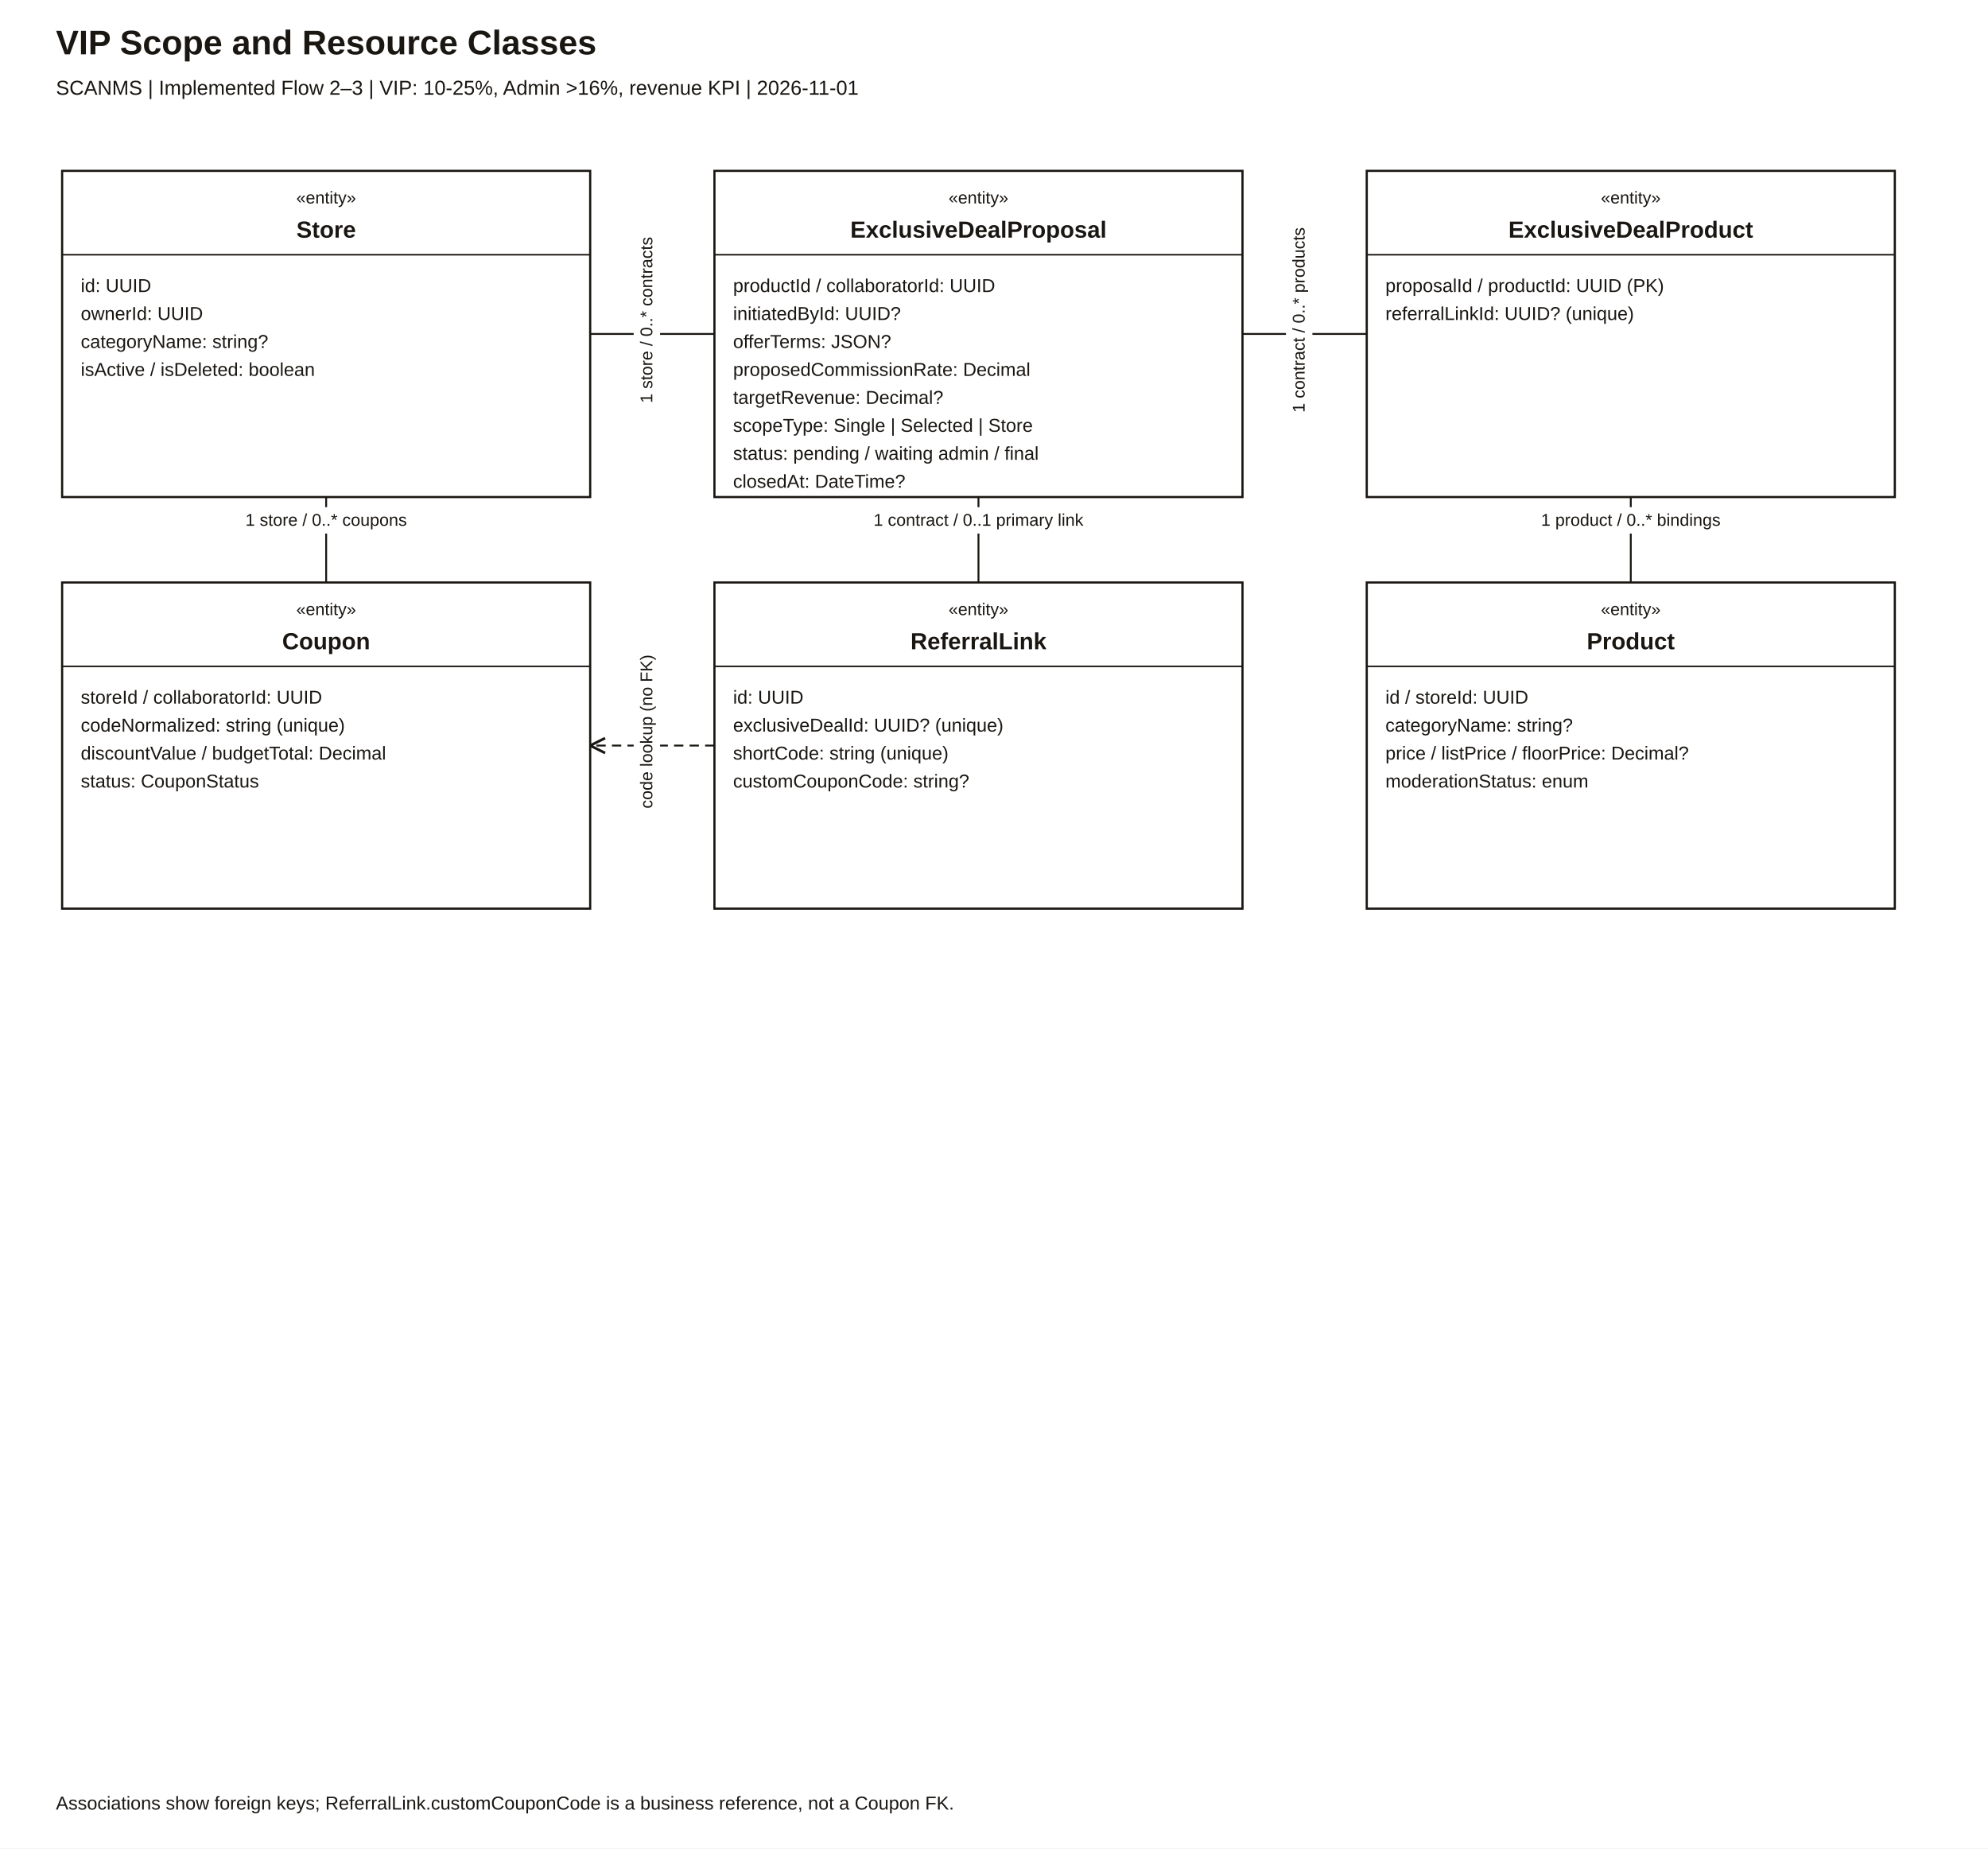
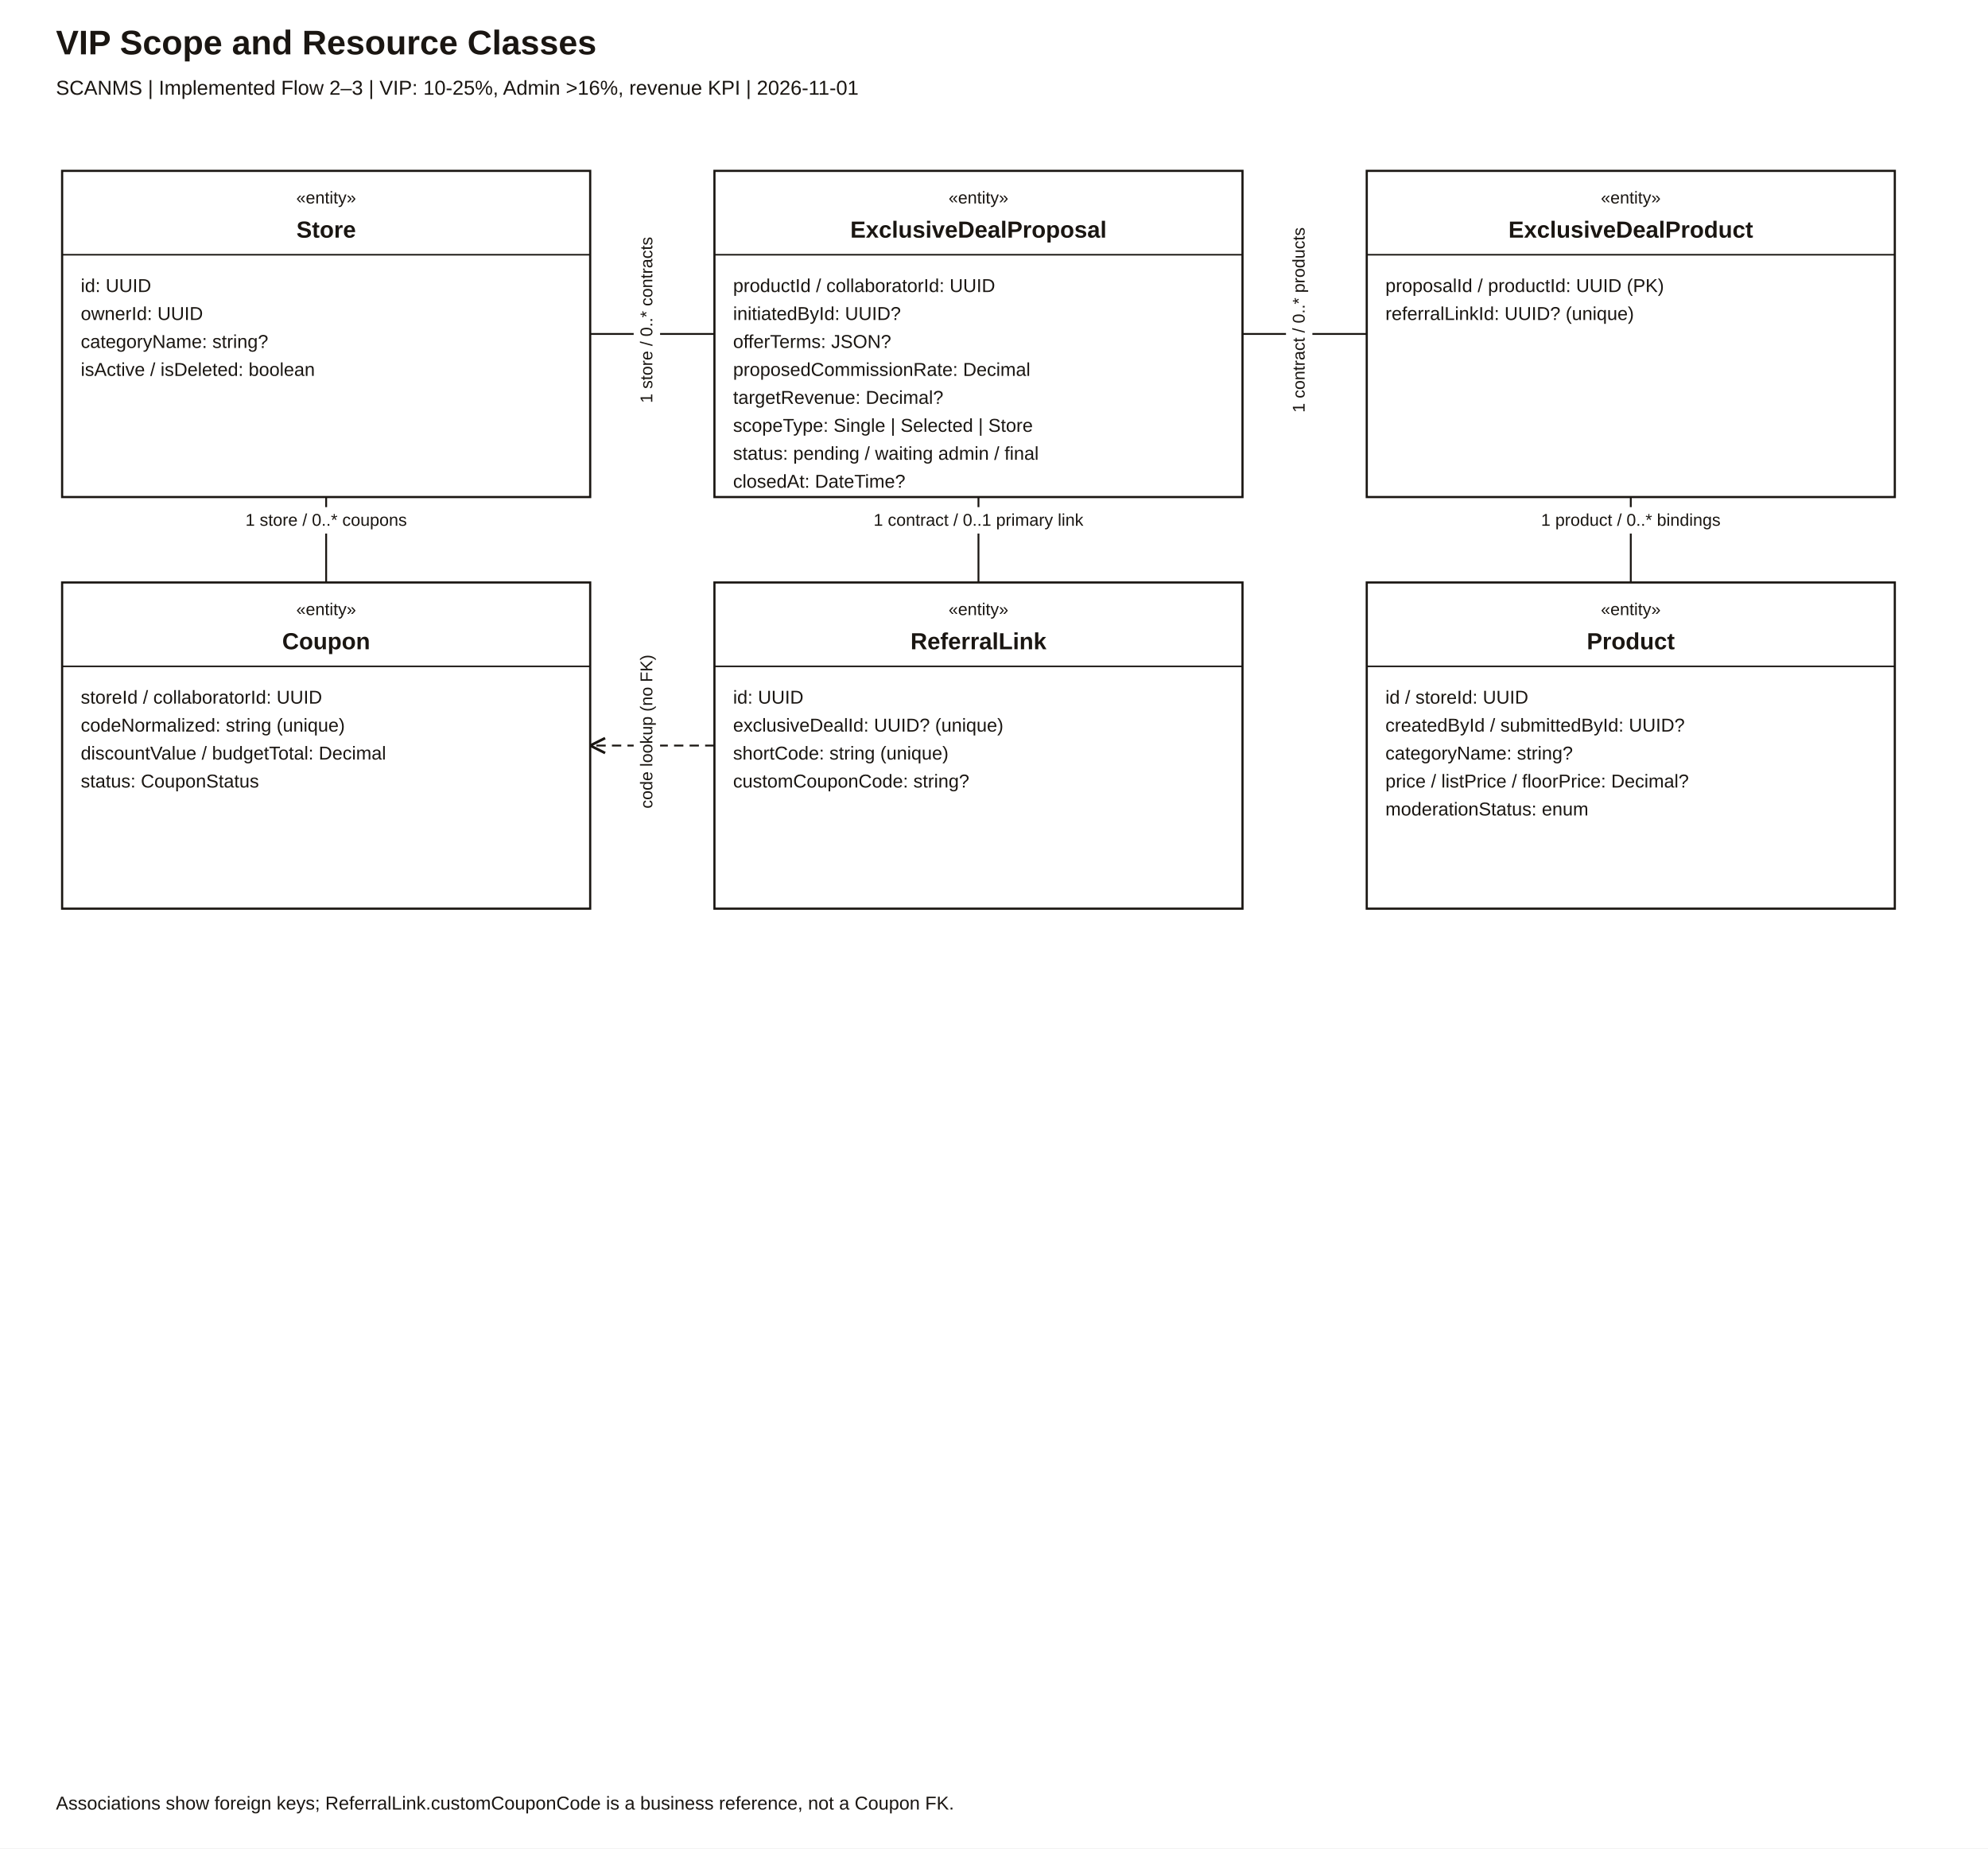
<svg xmlns="http://www.w3.org/2000/svg" width="1280" height="1190" viewBox="0 0 1280 1190">
  <defs>
    <marker id="arrow" markerWidth="10" markerHeight="10" refX="9" refY="5" orient="auto">
      <path d="M1 1 L9 5 L1 9" fill="none" stroke="#1A1612" stroke-width="1.4" />
    </marker>
  </defs>
  <rect width="100%" height="100%" fill="white" />
  <text x="36" y="35" font-family="Arial,sans-serif" font-size="22" text-anchor="start" font-weight="bold" fill="#1A1612">VIP Scope and Resource Classes</text>
  <text x="36" y="61" font-family="Arial,sans-serif" font-size="13" text-anchor="start" fill="#1A1612">SCANMS | Implemented Flow 2–3 | VIP: 10-25%, Admin &gt;16%, revenue KPI | 2026-11-01</text>
  <polyline points="380,215 460,215" fill="none" stroke="#1A1612" stroke-width="1.2" />
  <g transform="translate(420 206) rotate(-90)">
    <rect x="-73.2" y="-12" width="146.4" height="17" fill="white" />
    <text x="0" y="0" font-family="Arial,sans-serif" font-size="11" text-anchor="middle" fill="#1A1612">1 store / 0..* contracts</text>
  </g>
  <polyline points="800,215 880,215" fill="none" stroke="#1A1612" stroke-width="1.2" />
  <g transform="translate(840 206) rotate(-90)">
    <rect x="-78.8" y="-12" width="157.6" height="17" fill="white" />
    <text x="0" y="0" font-family="Arial,sans-serif" font-size="11" text-anchor="middle" fill="#1A1612">1 contract / 0..* products</text>
  </g>
  <polyline points="1050,320 1050,375" fill="none" stroke="#1A1612" stroke-width="1.2" />
  <g transform="translate(1050 338.5)">
    <rect x="-76" y="-12" width="152" height="17" fill="white" />
    <text x="0" y="0" font-family="Arial,sans-serif" font-size="11" text-anchor="middle" fill="#1A1612">1 product / 0..* bindings</text>
  </g>
  <polyline points="630,320 630,375" fill="none" stroke="#1A1612" stroke-width="1.2" />
  <g transform="translate(630 338.5)">
    <rect x="-90" y="-12" width="180" height="17" fill="white" />
    <text x="0" y="0" font-family="Arial,sans-serif" font-size="11" text-anchor="middle" fill="#1A1612">1 contract / 0..1 primary link</text>
  </g>
  <polyline points="210,320 210,375" fill="none" stroke="#1A1612" stroke-width="1.2" />
  <g transform="translate(210 338.5)">
    <rect x="-67.6" y="-12" width="135.2" height="17" fill="white" />
    <text x="0" y="0" font-family="Arial,sans-serif" font-size="11" text-anchor="middle" fill="#1A1612">1 store / 0..* coupons</text>
  </g>
  <polyline points="460,480 380,480" fill="none" stroke="#1A1612" stroke-width="1.2" stroke-dasharray="6 4" marker-end="url(#arrow)" />
  <g transform="translate(420 471) rotate(-90)">
    <rect x="-59.2" y="-12" width="118.4" height="17" fill="white" />
    <text x="0" y="0" font-family="Arial,sans-serif" font-size="11" text-anchor="middle" fill="#1A1612">code lookup (no FK)</text>
  </g>
  <rect x="40" y="110" width="340" height="210" fill="white" stroke="#1A1612" stroke-width="1.4" />
  <text x="210" y="131" font-family="Arial,sans-serif" font-size="11" text-anchor="middle" fill="#1A1612">«entity»</text>
  <text x="210" y="153" font-family="Arial,sans-serif" font-size="15" text-anchor="middle" font-weight="bold" fill="#1A1612">Store</text>
  <line x1="40" y1="164" x2="380" y2="164" stroke="#1A1612" />
  <text x="52" y="188" font-family="Arial,sans-serif" font-size="12" text-anchor="start" fill="#1A1612">id: UUID</text>
  <text x="52" y="206" font-family="Arial,sans-serif" font-size="12" text-anchor="start" fill="#1A1612">ownerId: UUID</text>
  <text x="52" y="224" font-family="Arial,sans-serif" font-size="12" text-anchor="start" fill="#1A1612">categoryName: string?</text>
  <text x="52" y="242" font-family="Arial,sans-serif" font-size="12" text-anchor="start" fill="#1A1612">isActive / isDeleted: boolean</text>
  <rect x="460" y="110" width="340" height="210" fill="white" stroke="#1A1612" stroke-width="1.4" />
  <text x="630" y="131" font-family="Arial,sans-serif" font-size="11" text-anchor="middle" fill="#1A1612">«entity»</text>
  <text x="630" y="153" font-family="Arial,sans-serif" font-size="15" text-anchor="middle" font-weight="bold" fill="#1A1612">ExclusiveDealProposal</text>
  <line x1="460" y1="164" x2="800" y2="164" stroke="#1A1612" />
  <text x="472" y="188" font-family="Arial,sans-serif" font-size="12" text-anchor="start" fill="#1A1612">productId / collaboratorId: UUID</text>
  <text x="472" y="206" font-family="Arial,sans-serif" font-size="12" text-anchor="start" fill="#1A1612">initiatedById: UUID?</text>
  <text x="472" y="224" font-family="Arial,sans-serif" font-size="12" text-anchor="start" fill="#1A1612">offerTerms: JSON?</text>
  <text x="472" y="242" font-family="Arial,sans-serif" font-size="12" text-anchor="start" fill="#1A1612">proposedCommissionRate: Decimal</text>
  <text x="472" y="260" font-family="Arial,sans-serif" font-size="12" text-anchor="start" fill="#1A1612">targetRevenue: Decimal?</text>
  <text x="472" y="278" font-family="Arial,sans-serif" font-size="12" text-anchor="start" fill="#1A1612">scopeType: Single | Selected | Store</text>
  <text x="472" y="296" font-family="Arial,sans-serif" font-size="12" text-anchor="start" fill="#1A1612">status: pending / waiting admin / final</text>
  <text x="472" y="314" font-family="Arial,sans-serif" font-size="12" text-anchor="start" fill="#1A1612">closedAt: DateTime?</text>
  <rect x="880" y="110" width="340" height="210" fill="white" stroke="#1A1612" stroke-width="1.4" />
  <text x="1050" y="131" font-family="Arial,sans-serif" font-size="11" text-anchor="middle" fill="#1A1612">«entity»</text>
  <text x="1050" y="153" font-family="Arial,sans-serif" font-size="15" text-anchor="middle" font-weight="bold" fill="#1A1612">ExclusiveDealProduct</text>
  <line x1="880" y1="164" x2="1220" y2="164" stroke="#1A1612" />
  <text x="892" y="188" font-family="Arial,sans-serif" font-size="12" text-anchor="start" fill="#1A1612">proposalId / productId: UUID (PK)</text>
  <text x="892" y="206" font-family="Arial,sans-serif" font-size="12" text-anchor="start" fill="#1A1612">referralLinkId: UUID? (unique)</text>
  <rect x="40" y="375" width="340" height="210" fill="white" stroke="#1A1612" stroke-width="1.4" />
  <text x="210" y="396" font-family="Arial,sans-serif" font-size="11" text-anchor="middle" fill="#1A1612">«entity»</text>
  <text x="210" y="418" font-family="Arial,sans-serif" font-size="15" text-anchor="middle" font-weight="bold" fill="#1A1612">Coupon</text>
  <line x1="40" y1="429" x2="380" y2="429" stroke="#1A1612" />
  <text x="52" y="453" font-family="Arial,sans-serif" font-size="12" text-anchor="start" fill="#1A1612">storeId / collaboratorId: UUID</text>
  <text x="52" y="471" font-family="Arial,sans-serif" font-size="12" text-anchor="start" fill="#1A1612">codeNormalized: string (unique)</text>
  <text x="52" y="489" font-family="Arial,sans-serif" font-size="12" text-anchor="start" fill="#1A1612">discountValue / budgetTotal: Decimal</text>
  <text x="52" y="507" font-family="Arial,sans-serif" font-size="12" text-anchor="start" fill="#1A1612">status: CouponStatus</text>
  <rect x="460" y="375" width="340" height="210" fill="white" stroke="#1A1612" stroke-width="1.4" />
  <text x="630" y="396" font-family="Arial,sans-serif" font-size="11" text-anchor="middle" fill="#1A1612">«entity»</text>
  <text x="630" y="418" font-family="Arial,sans-serif" font-size="15" text-anchor="middle" font-weight="bold" fill="#1A1612">ReferralLink</text>
  <line x1="460" y1="429" x2="800" y2="429" stroke="#1A1612" />
  <text x="472" y="453" font-family="Arial,sans-serif" font-size="12" text-anchor="start" fill="#1A1612">id: UUID</text>
  <text x="472" y="471" font-family="Arial,sans-serif" font-size="12" text-anchor="start" fill="#1A1612">exclusiveDealId: UUID? (unique)</text>
  <text x="472" y="489" font-family="Arial,sans-serif" font-size="12" text-anchor="start" fill="#1A1612">shortCode: string (unique)</text>
  <text x="472" y="507" font-family="Arial,sans-serif" font-size="12" text-anchor="start" fill="#1A1612">customCouponCode: string?</text>
  <rect x="880" y="375" width="340" height="210" fill="white" stroke="#1A1612" stroke-width="1.4" />
  <text x="1050" y="396" font-family="Arial,sans-serif" font-size="11" text-anchor="middle" fill="#1A1612">«entity»</text>
  <text x="1050" y="418" font-family="Arial,sans-serif" font-size="15" text-anchor="middle" font-weight="bold" fill="#1A1612">Product</text>
  <line x1="880" y1="429" x2="1220" y2="429" stroke="#1A1612" />
  <text x="892" y="453" font-family="Arial,sans-serif" font-size="12" text-anchor="start" fill="#1A1612">id / storeId: UUID</text>
-   <text x="892" y="471" font-family="Arial,sans-serif" font-size="12" text-anchor="start" fill="#1A1612">categoryName: string?</text>
-   <text x="892" y="489" font-family="Arial,sans-serif" font-size="12" text-anchor="start" fill="#1A1612">price / listPrice / floorPrice: Decimal?</text>
-   <text x="892" y="507" font-family="Arial,sans-serif" font-size="12" text-anchor="start" fill="#1A1612">moderationStatus: enum</text>
+   <text x="892" y="471" font-family="Arial,sans-serif" font-size="12" text-anchor="start" fill="#1A1612">createdById / submittedById: UUID?</text>
+   <text x="892" y="489" font-family="Arial,sans-serif" font-size="12" text-anchor="start" fill="#1A1612">categoryName: string?</text>
+   <text x="892" y="507" font-family="Arial,sans-serif" font-size="12" text-anchor="start" fill="#1A1612">price / listPrice / floorPrice: Decimal?</text>
+   <text x="892" y="525" font-family="Arial,sans-serif" font-size="12" text-anchor="start" fill="#1A1612">moderationStatus: enum</text>
  <text x="36" y="1165" font-family="Arial,sans-serif" font-size="12" text-anchor="start" fill="#1A1612">Associations show foreign keys; ReferralLink.customCouponCode is a business reference, not a Coupon FK.</text>
</svg>
